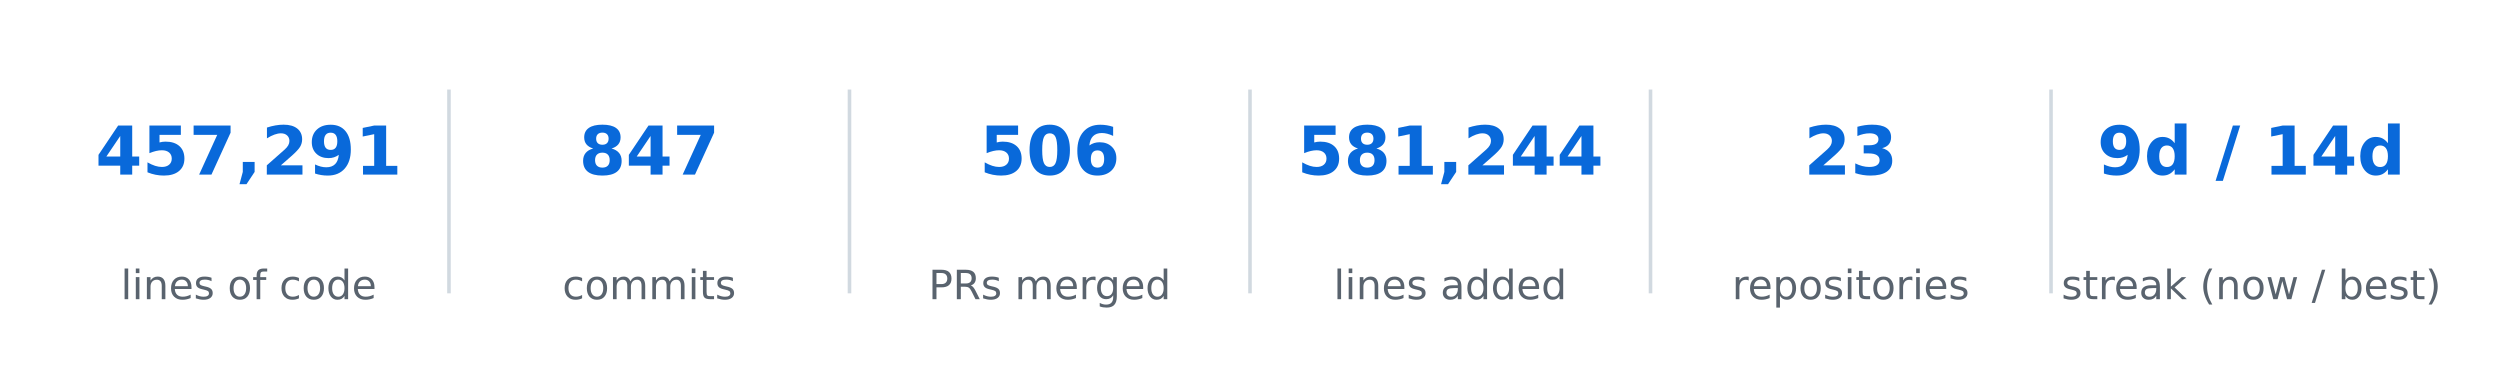
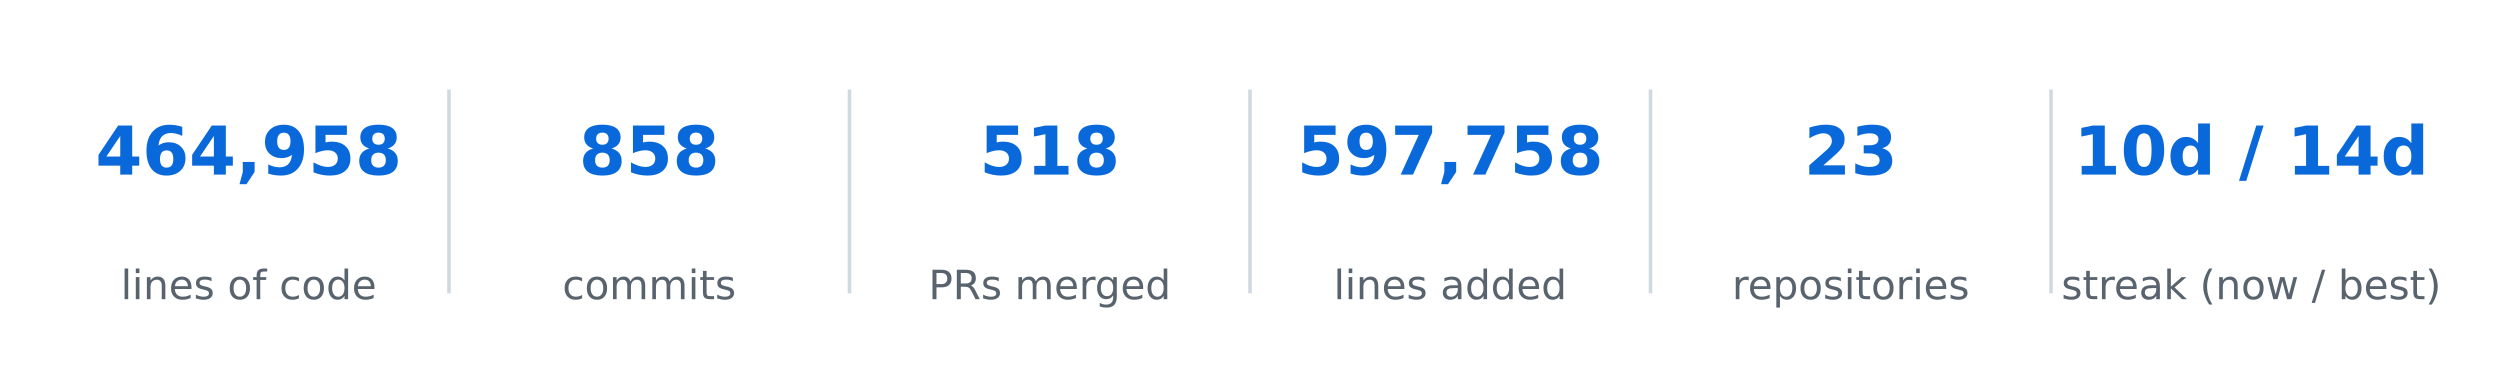
<svg xmlns="http://www.w3.org/2000/svg" xmlns:xlink="http://www.w3.org/1999/xlink" width="557.28pt" height="85.356pt" viewBox="0 0 557.28 85.356" version="1.1">
  <defs>
    <style type="text/css">*{stroke-linejoin: round; stroke-linecap: butt}</style>
  </defs>
  <g id="figure_1">
    <g id="patch_1">
      <path d="M 0 85.356  L 557.28 85.356  L 557.28 -0  L 0 -0  L 0 85.356  z " style="fill: none; opacity: 0" />
    </g>
    <g id="axes_1">
      <g id="line2d_1">
-         <path d="M 100.08 64.993  L 100.08 20.363  " clip-path="url(#p7ac9b5ac00)" style="fill: none; stroke: #d1d9e0; stroke-width: 0.8; stroke-linecap: square" />
+         <path d="M 100.08 64.993  L 100.08 20.363  " clip-path="url(#p7382fac8d1)" style="fill: none; stroke: #d1d9e0; stroke-width: 0.8; stroke-linecap: square" />
      </g>
      <g id="line2d_2">
-         <path d="M 189.36 64.993  L 189.36 20.363  " clip-path="url(#p7ac9b5ac00)" style="fill: none; stroke: #d1d9e0; stroke-width: 0.8; stroke-linecap: square" />
+         <path d="M 189.36 64.993  L 189.36 20.363  " clip-path="url(#p7382fac8d1)" style="fill: none; stroke: #d1d9e0; stroke-width: 0.8; stroke-linecap: square" />
      </g>
      <g id="line2d_3">
-         <path d="M 278.64 64.993  L 278.64 20.363  " clip-path="url(#p7ac9b5ac00)" style="fill: none; stroke: #d1d9e0; stroke-width: 0.8; stroke-linecap: square" />
+         <path d="M 278.64 64.993  L 278.64 20.363  " clip-path="url(#p7382fac8d1)" style="fill: none; stroke: #d1d9e0; stroke-width: 0.8; stroke-linecap: square" />
      </g>
      <g id="line2d_4">
-         <path d="M 367.92 64.993  L 367.92 20.363  " clip-path="url(#p7ac9b5ac00)" style="fill: none; stroke: #d1d9e0; stroke-width: 0.8; stroke-linecap: square" />
+         <path d="M 367.92 64.993  L 367.92 20.363  " clip-path="url(#p7382fac8d1)" style="fill: none; stroke: #d1d9e0; stroke-width: 0.8; stroke-linecap: square" />
      </g>
      <g id="line2d_5">
-         <path d="M 457.2 64.993  L 457.2 20.363  " clip-path="url(#p7ac9b5ac00)" style="fill: none; stroke: #d1d9e0; stroke-width: 0.8; stroke-linecap: square" />
+         <path d="M 457.2 64.993  L 457.2 20.363  " clip-path="url(#p7382fac8d1)" style="fill: none; stroke: #d1d9e0; stroke-width: 0.8; stroke-linecap: square" />
      </g>
      <g id="text_1">
        <g style="fill: #0969da" transform="translate(21.28102 38.92376) scale(0.15 -0.15)">
          <defs>
            <path id="DejaVuSans-Bold-17" d="M 2356 3675  L 1038 1722  L 2356 1722  L 2356 3675  z M 2156 4666  L 3494 4666  L 3494 1722  L 4159 1722  L 4159 850  L 3494 850  L 3494 0  L 2356 0  L 2356 850  L 288 850  L 288 1881  L 2156 4666  z " transform="scale(0.015625)" />
+             <path id="DejaVuSans-Bold-19" d="M 2316 2303  Q 2000 2303 1842 2098  Q 1684 1894 1684 1484  Q 1684 1075 1842 870  Q 2000 666 2316 666  Q 2634 666 2792 870  Q 2950 1075 2950 1484  Q 2950 1894 2792 2098  Q 2634 2303 2316 2303  z M 3803 4544  L 3803 3681  Q 3506 3822 3243 3889  Q 2981 3956 2731 3956  Q 2194 3956 1894 3657  Q 1594 3359 1544 2772  Q 1750 2925 1990 3001  Q 2231 3078 2516 3078  Q 3231 3078 3670 2659  Q 4109 2241 4109 1563  Q 4109 813 3618 361  Q 3128 -91 2303 -91  Q 1394 -91 895 523  Q 397 1138 397 2266  Q 397 3422 980 4083  Q 1563 4744 2578 4744  Q 2900 4744 3203 4694  Q 3506 4644 3803 4544  z " transform="scale(0.015625)" />
+             <path id="DejaVuSans-Bold-f" d="M 653 1209  L 1778 1209  L 1778 256  L 1006 -909  L 341 -909  L 653 256  L 653 1209  z " transform="scale(0.015625)" />
+             <path id="DejaVuSans-Bold-1c" d="M 641 103  L 641 966  Q 928 831 1190 764  Q 1453 697 1709 697  Q 2247 697 2547 995  Q 2847 1294 2900 1881  Q 2688 1725 2447 1647  Q 2206 1569 1925 1569  Q 1209 1569 770 1986  Q 331 2403 331 3084  Q 331 3838 820 4291  Q 1309 4744 2131 4744  Q 3044 4744 3544 4128  Q 4044 3513 4044 2388  Q 4044 1231 3459 570  Q 2875 -91 1856 -91  Q 1528 -91 1228 -42  Q 928 6 641 103  z M 2125 2350  Q 2441 2350 2600 2554  Q 2759 2759 2759 3169  Q 2759 3575 2600 3781  Q 2441 3988 2125 3988  Q 1809 3988 1650 3781  Q 1491 3575 1491 3169  Q 1491 2759 1650 2554  Q 1809 2350 2125 2350  z " transform="scale(0.015625)" />
            <path id="DejaVuSans-Bold-18" d="M 678 4666  L 3669 4666  L 3669 3781  L 1638 3781  L 1638 3059  Q 1775 3097 1914 3117  Q 2053 3138 2203 3138  Q 3056 3138 3531 2711  Q 4006 2284 4006 1522  Q 4006 766 3489 337  Q 2972 -91 2053 -91  Q 1656 -91 1267 -14  Q 878 63 494 219  L 494 1166  Q 875 947 1217 837  Q 1559 728 1863 728  Q 2300 728 2551 942  Q 2803 1156 2803 1522  Q 2803 1891 2551 2103  Q 2300 2316 1863 2316  Q 1603 2316 1309 2248  Q 1016 2181 678 2041  L 678 4666  z " transform="scale(0.015625)" />
-             <path id="DejaVuSans-Bold-1a" d="M 428 4666  L 3944 4666  L 3944 3988  L 2125 0  L 953 0  L 2675 3781  L 428 3781  L 428 4666  z " transform="scale(0.015625)" />
-             <path id="DejaVuSans-Bold-f" d="M 653 1209  L 1778 1209  L 1778 256  L 1006 -909  L 341 -909  L 653 256  L 653 1209  z " transform="scale(0.015625)" />
-             <path id="DejaVuSans-Bold-15" d="M 1844 884  L 3897 884  L 3897 0  L 506 0  L 506 884  L 2209 2388  Q 2438 2594 2547 2791  Q 2656 2988 2656 3200  Q 2656 3528 2436 3728  Q 2216 3928 1850 3928  Q 1569 3928 1234 3808  Q 900 3688 519 3450  L 519 4475  Q 925 4609 1322 4679  Q 1719 4750 2100 4750  Q 2938 4750 3402 4381  Q 3866 4013 3866 3353  Q 3866 2972 3669 2642  Q 3472 2313 2841 1759  L 1844 884  z " transform="scale(0.015625)" />
-             <path id="DejaVuSans-Bold-1c" d="M 641 103  L 641 966  Q 928 831 1190 764  Q 1453 697 1709 697  Q 2247 697 2547 995  Q 2847 1294 2900 1881  Q 2688 1725 2447 1647  Q 2206 1569 1925 1569  Q 1209 1569 770 1986  Q 331 2403 331 3084  Q 331 3838 820 4291  Q 1309 4744 2131 4744  Q 3044 4744 3544 4128  Q 4044 3513 4044 2388  Q 4044 1231 3459 570  Q 2875 -91 1856 -91  Q 1528 -91 1228 -42  Q 928 6 641 103  z M 2125 2350  Q 2441 2350 2600 2554  Q 2759 2759 2759 3169  Q 2759 3575 2600 3781  Q 2441 3988 2125 3988  Q 1809 3988 1650 3781  Q 1491 3575 1491 3169  Q 1491 2759 1650 2554  Q 1809 2350 2125 2350  z " transform="scale(0.015625)" />
-             <path id="DejaVuSans-Bold-14" d="M 750 831  L 1813 831  L 1813 3847  L 722 3622  L 722 4441  L 1806 4666  L 2950 4666  L 2950 831  L 4013 831  L 4013 0  L 750 0  L 750 831  z " transform="scale(0.015625)" />
+             <path id="DejaVuSans-Bold-1b" d="M 2228 2088  Q 1891 2088 1709 1903  Q 1528 1719 1528 1375  Q 1528 1031 1709 848  Q 1891 666 2228 666  Q 2563 666 2741 848  Q 2919 1031 2919 1375  Q 2919 1722 2741 1905  Q 2563 2088 2228 2088  z M 1350 2484  Q 925 2613 709 2878  Q 494 3144 494 3541  Q 494 4131 934 4440  Q 1375 4750 2228 4750  Q 3075 4750 3515 4442  Q 3956 4134 3956 3541  Q 3956 3144 3739 2878  Q 3522 2613 3097 2484  Q 3572 2353 3814 2058  Q 4056 1763 4056 1313  Q 4056 619 3595 264  Q 3134 -91 2228 -91  Q 1319 -91 855 264  Q 391 619 391 1313  Q 391 1763 633 2058  Q 875 2353 1350 2484  z M 1631 3419  Q 1631 3141 1786 2991  Q 1941 2841 2228 2841  Q 2509 2841 2662 2991  Q 2816 3141 2816 3419  Q 2816 3697 2662 3845  Q 2509 3994 2228 3994  Q 1941 3994 1786 3844  Q 1631 3694 1631 3419  z " transform="scale(0.015625)" />
          </defs>
          <use xlink:href="#DejaVuSans-Bold-17" />
-           <use xlink:href="#DejaVuSans-Bold-18" transform="translate(69.57812 0)" />
-           <use xlink:href="#DejaVuSans-Bold-1a" transform="translate(139.1562 0)" />
+           <use xlink:href="#DejaVuSans-Bold-19" transform="translate(69.57812 0)" />
+           <use xlink:href="#DejaVuSans-Bold-17" transform="translate(139.1562 0)" />
          <use xlink:href="#DejaVuSans-Bold-f" transform="translate(208.7344 0)" />
-           <use xlink:href="#DejaVuSans-Bold-15" transform="translate(246.7188 0)" />
-           <use xlink:href="#DejaVuSans-Bold-1c" transform="translate(316.2969 0)" />
-           <use xlink:href="#DejaVuSans-Bold-14" transform="translate(385.875 0)" />
+           <use xlink:href="#DejaVuSans-Bold-1c" transform="translate(246.7188 0)" />
+           <use xlink:href="#DejaVuSans-Bold-18" transform="translate(316.2969 0)" />
+           <use xlink:href="#DejaVuSans-Bold-1b" transform="translate(385.875 0)" />
        </g>
      </g>
      <g id="text_2">
        <g style="fill: #59636e" transform="translate(26.92336 66.69328) scale(0.09 -0.09)">
          <defs>
            <path id="DejaVuSans-4f" d="M 603 4863  L 1178 4863  L 1178 0  L 603 0  L 603 4863  z " transform="scale(0.015625)" />
            <path id="DejaVuSans-4c" d="M 603 3500  L 1178 3500  L 1178 0  L 603 0  L 603 3500  z M 603 4863  L 1178 4863  L 1178 4134  L 603 4134  L 603 4863  z " transform="scale(0.015625)" />
            <path id="DejaVuSans-51" d="M 3513 2113  L 3513 0  L 2938 0  L 2938 2094  Q 2938 2591 2744 2837  Q 2550 3084 2163 3084  Q 1697 3084 1428 2787  Q 1159 2491 1159 1978  L 1159 0  L 581 0  L 581 3500  L 1159 3500  L 1159 2956  Q 1366 3272 1645 3428  Q 1925 3584 2291 3584  Q 2894 3584 3203 3211  Q 3513 2838 3513 2113  z " transform="scale(0.015625)" />
            <path id="DejaVuSans-48" d="M 3597 1894  L 3597 1613  L 953 1613  Q 991 1019 1311 708  Q 1631 397 2203 397  Q 2534 397 2845 478  Q 3156 559 3463 722  L 3463 178  Q 3153 47 2828 -22  Q 2503 -91 2169 -91  Q 1331 -91 842 396  Q 353 884 353 1716  Q 353 2575 817 3079  Q 1281 3584 2069 3584  Q 2775 3584 3186 3129  Q 3597 2675 3597 1894  z M 3022 2063  Q 3016 2534 2758 2815  Q 2500 3097 2075 3097  Q 1594 3097 1305 2825  Q 1016 2553 972 2059  L 3022 2063  z " transform="scale(0.015625)" />
            <path id="DejaVuSans-56" d="M 2834 3397  L 2834 2853  Q 2591 2978 2328 3040  Q 2066 3103 1784 3103  Q 1356 3103 1142 2972  Q 928 2841 928 2578  Q 928 2378 1081 2264  Q 1234 2150 1697 2047  L 1894 2003  Q 2506 1872 2764 1633  Q 3022 1394 3022 966  Q 3022 478 2636 193  Q 2250 -91 1575 -91  Q 1294 -91 989 -36  Q 684 19 347 128  L 347 722  Q 666 556 975 473  Q 1284 391 1588 391  Q 1994 391 2212 530  Q 2431 669 2431 922  Q 2431 1156 2273 1281  Q 2116 1406 1581 1522  L 1381 1569  Q 847 1681 609 1914  Q 372 2147 372 2553  Q 372 3047 722 3315  Q 1072 3584 1716 3584  Q 2034 3584 2315 3537  Q 2597 3491 2834 3397  z " transform="scale(0.015625)" />
            <path id="DejaVuSans-3" transform="scale(0.015625)" />
            <path id="DejaVuSans-52" d="M 1959 3097  Q 1497 3097 1228 2736  Q 959 2375 959 1747  Q 959 1119 1226 758  Q 1494 397 1959 397  Q 2419 397 2687 759  Q 2956 1122 2956 1747  Q 2956 2369 2687 2733  Q 2419 3097 1959 3097  z M 1959 3584  Q 2709 3584 3137 3096  Q 3566 2609 3566 1747  Q 3566 888 3137 398  Q 2709 -91 1959 -91  Q 1206 -91 779 398  Q 353 888 353 1747  Q 353 2609 779 3096  Q 1206 3584 1959 3584  z " transform="scale(0.015625)" />
            <path id="DejaVuSans-49" d="M 2375 4863  L 2375 4384  L 1825 4384  Q 1516 4384 1395 4259  Q 1275 4134 1275 3809  L 1275 3500  L 2222 3500  L 2222 3053  L 1275 3053  L 1275 0  L 697 0  L 697 3053  L 147 3053  L 147 3500  L 697 3500  L 697 3744  Q 697 4328 969 4595  Q 1241 4863 1831 4863  L 2375 4863  z " transform="scale(0.015625)" />
            <path id="DejaVuSans-46" d="M 3122 3366  L 3122 2828  Q 2878 2963 2633 3030  Q 2388 3097 2138 3097  Q 1578 3097 1268 2742  Q 959 2388 959 1747  Q 959 1106 1268 751  Q 1578 397 2138 397  Q 2388 397 2633 464  Q 2878 531 3122 666  L 3122 134  Q 2881 22 2623 -34  Q 2366 -91 2075 -91  Q 1284 -91 818 406  Q 353 903 353 1747  Q 353 2603 823 3093  Q 1294 3584 2113 3584  Q 2378 3584 2631 3529  Q 2884 3475 3122 3366  z " transform="scale(0.015625)" />
            <path id="DejaVuSans-47" d="M 2906 2969  L 2906 4863  L 3481 4863  L 3481 0  L 2906 0  L 2906 525  Q 2725 213 2448 61  Q 2172 -91 1784 -91  Q 1150 -91 751 415  Q 353 922 353 1747  Q 353 2572 751 3078  Q 1150 3584 1784 3584  Q 2172 3584 2448 3432  Q 2725 3281 2906 2969  z M 947 1747  Q 947 1113 1208 752  Q 1469 391 1925 391  Q 2381 391 2643 752  Q 2906 1113 2906 1747  Q 2906 2381 2643 2742  Q 2381 3103 1925 3103  Q 1469 3103 1208 2742  Q 947 2381 947 1747  z " transform="scale(0.015625)" />
          </defs>
          <use xlink:href="#DejaVuSans-4f" />
          <use xlink:href="#DejaVuSans-4c" transform="translate(27.78125 0)" />
          <use xlink:href="#DejaVuSans-51" transform="translate(55.5625 0)" />
          <use xlink:href="#DejaVuSans-48" transform="translate(118.9375 0)" />
          <use xlink:href="#DejaVuSans-56" transform="translate(180.4688 0)" />
          <use xlink:href="#DejaVuSans-3" transform="translate(232.5625 0)" />
          <use xlink:href="#DejaVuSans-52" transform="translate(264.3438 0)" />
          <use xlink:href="#DejaVuSans-49" transform="translate(325.5312 0)" />
          <use xlink:href="#DejaVuSans-3" transform="translate(360.7344 0)" />
          <use xlink:href="#DejaVuSans-46" transform="translate(392.5156 0)" />
          <use xlink:href="#DejaVuSans-52" transform="translate(447.5 0)" />
          <use xlink:href="#DejaVuSans-47" transform="translate(508.6875 0)" />
          <use xlink:href="#DejaVuSans-48" transform="translate(572.1719 0)" />
        </g>
      </g>
      <g id="text_3">
        <g style="fill: #0969da" transform="translate(129.0649 38.92376) scale(0.15 -0.15)">
-           <defs>
-             <path id="DejaVuSans-Bold-1b" d="M 2228 2088  Q 1891 2088 1709 1903  Q 1528 1719 1528 1375  Q 1528 1031 1709 848  Q 1891 666 2228 666  Q 2563 666 2741 848  Q 2919 1031 2919 1375  Q 2919 1722 2741 1905  Q 2563 2088 2228 2088  z M 1350 2484  Q 925 2613 709 2878  Q 494 3144 494 3541  Q 494 4131 934 4440  Q 1375 4750 2228 4750  Q 3075 4750 3515 4442  Q 3956 4134 3956 3541  Q 3956 3144 3739 2878  Q 3522 2613 3097 2484  Q 3572 2353 3814 2058  Q 4056 1763 4056 1313  Q 4056 619 3595 264  Q 3134 -91 2228 -91  Q 1319 -91 855 264  Q 391 619 391 1313  Q 391 1763 633 2058  Q 875 2353 1350 2484  z M 1631 3419  Q 1631 3141 1786 2991  Q 1941 2841 2228 2841  Q 2509 2841 2662 2991  Q 2816 3141 2816 3419  Q 2816 3697 2662 3845  Q 2509 3994 2228 3994  Q 1941 3994 1786 3844  Q 1631 3694 1631 3419  z " transform="scale(0.015625)" />
-           </defs>
          <use xlink:href="#DejaVuSans-Bold-1b" />
-           <use xlink:href="#DejaVuSans-Bold-17" transform="translate(69.57812 0)" />
-           <use xlink:href="#DejaVuSans-Bold-1a" transform="translate(139.1562 0)" />
+           <use xlink:href="#DejaVuSans-Bold-18" transform="translate(69.57812 0)" />
+           <use xlink:href="#DejaVuSans-Bold-1b" transform="translate(139.1562 0)" />
        </g>
      </g>
      <g id="text_4">
        <g style="fill: #59636e" transform="translate(125.3672 66.69328) scale(0.09 -0.09)">
          <defs>
            <path id="DejaVuSans-50" d="M 3328 2828  Q 3544 3216 3844 3400  Q 4144 3584 4550 3584  Q 5097 3584 5394 3201  Q 5691 2819 5691 2113  L 5691 0  L 5113 0  L 5113 2094  Q 5113 2597 4934 2840  Q 4756 3084 4391 3084  Q 3944 3084 3684 2787  Q 3425 2491 3425 1978  L 3425 0  L 2847 0  L 2847 2094  Q 2847 2600 2669 2842  Q 2491 3084 2119 3084  Q 1678 3084 1418 2786  Q 1159 2488 1159 1978  L 1159 0  L 581 0  L 581 3500  L 1159 3500  L 1159 2956  Q 1356 3278 1631 3431  Q 1906 3584 2284 3584  Q 2666 3584 2933 3390  Q 3200 3197 3328 2828  z " transform="scale(0.015625)" />
            <path id="DejaVuSans-57" d="M 1172 4494  L 1172 3500  L 2356 3500  L 2356 3053  L 1172 3053  L 1172 1153  Q 1172 725 1289 603  Q 1406 481 1766 481  L 2356 481  L 2356 0  L 1766 0  Q 1100 0 847 248  Q 594 497 594 1153  L 594 3053  L 172 3053  L 172 3500  L 594 3500  L 594 4494  L 1172 4494  z " transform="scale(0.015625)" />
          </defs>
          <use xlink:href="#DejaVuSans-46" />
          <use xlink:href="#DejaVuSans-52" transform="translate(54.98438 0)" />
          <use xlink:href="#DejaVuSans-50" transform="translate(116.1719 0)" />
          <use xlink:href="#DejaVuSans-50" transform="translate(213.5781 0)" />
          <use xlink:href="#DejaVuSans-4c" transform="translate(310.9844 0)" />
          <use xlink:href="#DejaVuSans-57" transform="translate(338.7656 0)" />
          <use xlink:href="#DejaVuSans-56" transform="translate(377.9688 0)" />
        </g>
      </g>
      <g id="text_5">
        <g style="fill: #0969da" transform="translate(218.3449 38.92376) scale(0.15 -0.15)">
          <defs>
-             <path id="DejaVuSans-Bold-13" d="M 2944 2338  Q 2944 3213 2780 3570  Q 2616 3928 2228 3928  Q 1841 3928 1675 3570  Q 1509 3213 1509 2338  Q 1509 1453 1675 1090  Q 1841 728 2228 728  Q 2613 728 2778 1090  Q 2944 1453 2944 2338  z M 4147 2328  Q 4147 1169 3647 539  Q 3147 -91 2228 -91  Q 1306 -91 806 539  Q 306 1169 306 2328  Q 306 3491 806 4120  Q 1306 4750 2228 4750  Q 3147 4750 3647 4120  Q 4147 3491 4147 2328  z " transform="scale(0.015625)" />
-             <path id="DejaVuSans-Bold-19" d="M 2316 2303  Q 2000 2303 1842 2098  Q 1684 1894 1684 1484  Q 1684 1075 1842 870  Q 2000 666 2316 666  Q 2634 666 2792 870  Q 2950 1075 2950 1484  Q 2950 1894 2792 2098  Q 2634 2303 2316 2303  z M 3803 4544  L 3803 3681  Q 3506 3822 3243 3889  Q 2981 3956 2731 3956  Q 2194 3956 1894 3657  Q 1594 3359 1544 2772  Q 1750 2925 1990 3001  Q 2231 3078 2516 3078  Q 3231 3078 3670 2659  Q 4109 2241 4109 1563  Q 4109 813 3618 361  Q 3128 -91 2303 -91  Q 1394 -91 895 523  Q 397 1138 397 2266  Q 397 3422 980 4083  Q 1563 4744 2578 4744  Q 2900 4744 3203 4694  Q 3506 4644 3803 4544  z " transform="scale(0.015625)" />
+             <path id="DejaVuSans-Bold-14" d="M 750 831  L 1813 831  L 1813 3847  L 722 3622  L 722 4441  L 1806 4666  L 2950 4666  L 2950 831  L 4013 831  L 4013 0  L 750 0  L 750 831  z " transform="scale(0.015625)" />
          </defs>
          <use xlink:href="#DejaVuSans-Bold-18" />
-           <use xlink:href="#DejaVuSans-Bold-13" transform="translate(69.57812 0)" />
-           <use xlink:href="#DejaVuSans-Bold-19" transform="translate(139.1562 0)" />
+           <use xlink:href="#DejaVuSans-Bold-14" transform="translate(69.57812 0)" />
+           <use xlink:href="#DejaVuSans-Bold-1b" transform="translate(139.1562 0)" />
        </g>
      </g>
      <g id="text_6">
        <g style="fill: #59636e" transform="translate(206.9796 66.69328) scale(0.09 -0.09)">
          <defs>
            <path id="DejaVuSans-33" d="M 1259 4147  L 1259 2394  L 2053 2394  Q 2494 2394 2734 2622  Q 2975 2850 2975 3272  Q 2975 3691 2734 3919  Q 2494 4147 2053 4147  L 1259 4147  z M 628 4666  L 2053 4666  Q 2838 4666 3239 4311  Q 3641 3956 3641 3272  Q 3641 2581 3239 2228  Q 2838 1875 2053 1875  L 1259 1875  L 1259 0  L 628 0  L 628 4666  z " transform="scale(0.015625)" />
            <path id="DejaVuSans-35" d="M 2841 2188  Q 3044 2119 3236 1894  Q 3428 1669 3622 1275  L 4263 0  L 3584 0  L 2988 1197  Q 2756 1666 2539 1819  Q 2322 1972 1947 1972  L 1259 1972  L 1259 0  L 628 0  L 628 4666  L 2053 4666  Q 2853 4666 3247 4331  Q 3641 3997 3641 3322  Q 3641 2881 3436 2590  Q 3231 2300 2841 2188  z M 1259 4147  L 1259 2491  L 2053 2491  Q 2509 2491 2742 2702  Q 2975 2913 2975 3322  Q 2975 3731 2742 3939  Q 2509 4147 2053 4147  L 1259 4147  z " transform="scale(0.015625)" />
            <path id="DejaVuSans-55" d="M 2631 2963  Q 2534 3019 2420 3045  Q 2306 3072 2169 3072  Q 1681 3072 1420 2755  Q 1159 2438 1159 1844  L 1159 0  L 581 0  L 581 3500  L 1159 3500  L 1159 2956  Q 1341 3275 1631 3429  Q 1922 3584 2338 3584  Q 2397 3584 2469 3576  Q 2541 3569 2628 3553  L 2631 2963  z " transform="scale(0.015625)" />
            <path id="DejaVuSans-4a" d="M 2906 1791  Q 2906 2416 2648 2759  Q 2391 3103 1925 3103  Q 1463 3103 1205 2759  Q 947 2416 947 1791  Q 947 1169 1205 825  Q 1463 481 1925 481  Q 2391 481 2648 825  Q 2906 1169 2906 1791  z M 3481 434  Q 3481 -459 3084 -895  Q 2688 -1331 1869 -1331  Q 1566 -1331 1297 -1286  Q 1028 -1241 775 -1147  L 775 -588  Q 1028 -725 1275 -790  Q 1522 -856 1778 -856  Q 2344 -856 2625 -561  Q 2906 -266 2906 331  L 2906 616  Q 2728 306 2450 153  Q 2172 0 1784 0  Q 1141 0 747 490  Q 353 981 353 1791  Q 353 2603 747 3093  Q 1141 3584 1784 3584  Q 2172 3584 2450 3431  Q 2728 3278 2906 2969  L 2906 3500  L 3481 3500  L 3481 434  z " transform="scale(0.015625)" />
          </defs>
          <use xlink:href="#DejaVuSans-33" />
          <use xlink:href="#DejaVuSans-35" transform="translate(60.29688 0)" />
          <use xlink:href="#DejaVuSans-56" transform="translate(129.7812 0)" />
          <use xlink:href="#DejaVuSans-3" transform="translate(181.875 0)" />
          <use xlink:href="#DejaVuSans-50" transform="translate(213.6562 0)" />
          <use xlink:href="#DejaVuSans-48" transform="translate(311.0625 0)" />
          <use xlink:href="#DejaVuSans-55" transform="translate(372.5938 0)" />
          <use xlink:href="#DejaVuSans-4a" transform="translate(411.9531 0)" />
          <use xlink:href="#DejaVuSans-48" transform="translate(475.4375 0)" />
          <use xlink:href="#DejaVuSans-47" transform="translate(536.9688 0)" />
        </g>
      </g>
      <g id="text_7">
        <g style="fill: #0969da" transform="translate(289.121 38.92376) scale(0.15 -0.15)">
+           <defs>
+             <path id="DejaVuSans-Bold-1a" d="M 428 4666  L 3944 4666  L 3944 3988  L 2125 0  L 953 0  L 2675 3781  L 428 3781  L 428 4666  z " transform="scale(0.015625)" />
+           </defs>
          <use xlink:href="#DejaVuSans-Bold-18" />
-           <use xlink:href="#DejaVuSans-Bold-1b" transform="translate(69.57812 0)" />
-           <use xlink:href="#DejaVuSans-Bold-14" transform="translate(139.1562 0)" />
+           <use xlink:href="#DejaVuSans-Bold-1c" transform="translate(69.57812 0)" />
+           <use xlink:href="#DejaVuSans-Bold-1a" transform="translate(139.1562 0)" />
          <use xlink:href="#DejaVuSans-Bold-f" transform="translate(208.7344 0)" />
-           <use xlink:href="#DejaVuSans-Bold-15" transform="translate(246.7188 0)" />
-           <use xlink:href="#DejaVuSans-Bold-17" transform="translate(316.2969 0)" />
-           <use xlink:href="#DejaVuSans-Bold-17" transform="translate(385.875 0)" />
+           <use xlink:href="#DejaVuSans-Bold-1a" transform="translate(246.7188 0)" />
+           <use xlink:href="#DejaVuSans-Bold-18" transform="translate(316.2969 0)" />
+           <use xlink:href="#DejaVuSans-Bold-1b" transform="translate(385.875 0)" />
        </g>
      </g>
      <g id="text_8">
        <g style="fill: #59636e" transform="translate(297.2876 66.69328) scale(0.09 -0.09)">
          <defs>
            <path id="DejaVuSans-44" d="M 2194 1759  Q 1497 1759 1228 1600  Q 959 1441 959 1056  Q 959 750 1161 570  Q 1363 391 1709 391  Q 2188 391 2477 730  Q 2766 1069 2766 1631  L 2766 1759  L 2194 1759  z M 3341 1997  L 3341 0  L 2766 0  L 2766 531  Q 2569 213 2275 61  Q 1981 -91 1556 -91  Q 1019 -91 701 211  Q 384 513 384 1019  Q 384 1609 779 1909  Q 1175 2209 1959 2209  L 2766 2209  L 2766 2266  Q 2766 2663 2505 2880  Q 2244 3097 1772 3097  Q 1472 3097 1187 3025  Q 903 2953 641 2809  L 641 3341  Q 956 3463 1253 3523  Q 1550 3584 1831 3584  Q 2591 3584 2966 3190  Q 3341 2797 3341 1997  z " transform="scale(0.015625)" />
          </defs>
          <use xlink:href="#DejaVuSans-4f" />
          <use xlink:href="#DejaVuSans-4c" transform="translate(27.78125 0)" />
          <use xlink:href="#DejaVuSans-51" transform="translate(55.5625 0)" />
          <use xlink:href="#DejaVuSans-48" transform="translate(118.9375 0)" />
          <use xlink:href="#DejaVuSans-56" transform="translate(180.4688 0)" />
          <use xlink:href="#DejaVuSans-3" transform="translate(232.5625 0)" />
          <use xlink:href="#DejaVuSans-44" transform="translate(264.3438 0)" />
          <use xlink:href="#DejaVuSans-47" transform="translate(325.625 0)" />
          <use xlink:href="#DejaVuSans-47" transform="translate(389.1094 0)" />
          <use xlink:href="#DejaVuSans-48" transform="translate(452.5938 0)" />
          <use xlink:href="#DejaVuSans-47" transform="translate(514.125 0)" />
        </g>
      </g>
      <g id="text_9">
        <g style="fill: #0969da" transform="translate(402.1233 38.92376) scale(0.15 -0.15)">
          <defs>
+             <path id="DejaVuSans-Bold-15" d="M 1844 884  L 3897 884  L 3897 0  L 506 0  L 506 884  L 2209 2388  Q 2438 2594 2547 2791  Q 2656 2988 2656 3200  Q 2656 3528 2436 3728  Q 2216 3928 1850 3928  Q 1569 3928 1234 3808  Q 900 3688 519 3450  L 519 4475  Q 925 4609 1322 4679  Q 1719 4750 2100 4750  Q 2938 4750 3402 4381  Q 3866 4013 3866 3353  Q 3866 2972 3669 2642  Q 3472 2313 2841 1759  L 1844 884  z " transform="scale(0.015625)" />
            <path id="DejaVuSans-Bold-16" d="M 2981 2516  Q 3453 2394 3698 2092  Q 3944 1791 3944 1325  Q 3944 631 3412 270  Q 2881 -91 1863 -91  Q 1503 -91 1142 -33  Q 781 25 428 141  L 428 1069  Q 766 900 1098 814  Q 1431 728 1753 728  Q 2231 728 2486 893  Q 2741 1059 2741 1369  Q 2741 1688 2480 1852  Q 2219 2016 1709 2016  L 1228 2016  L 1228 2791  L 1734 2791  Q 2188 2791 2409 2933  Q 2631 3075 2631 3366  Q 2631 3634 2415 3781  Q 2200 3928 1806 3928  Q 1516 3928 1219 3862  Q 922 3797 628 3669  L 628 4550  Q 984 4650 1334 4700  Q 1684 4750 2022 4750  Q 2931 4750 3382 4451  Q 3834 4153 3834 3553  Q 3834 3144 3618 2883  Q 3403 2622 2981 2516  z " transform="scale(0.015625)" />
          </defs>
          <use xlink:href="#DejaVuSans-Bold-15" />
          <use xlink:href="#DejaVuSans-Bold-16" transform="translate(69.57812 0)" />
        </g>
      </g>
      <g id="text_10">
        <g style="fill: #59636e" transform="translate(386.1049 66.69328) scale(0.09 -0.09)">
          <defs>
            <path id="DejaVuSans-53" d="M 1159 525  L 1159 -1331  L 581 -1331  L 581 3500  L 1159 3500  L 1159 2969  Q 1341 3281 1617 3432  Q 1894 3584 2278 3584  Q 2916 3584 3314 3078  Q 3713 2572 3713 1747  Q 3713 922 3314 415  Q 2916 -91 2278 -91  Q 1894 -91 1617 61  Q 1341 213 1159 525  z M 3116 1747  Q 3116 2381 2855 2742  Q 2594 3103 2138 3103  Q 1681 3103 1420 2742  Q 1159 2381 1159 1747  Q 1159 1113 1420 752  Q 1681 391 2138 391  Q 2594 391 2855 752  Q 3116 1113 3116 1747  z " transform="scale(0.015625)" />
          </defs>
          <use xlink:href="#DejaVuSans-55" />
          <use xlink:href="#DejaVuSans-48" transform="translate(38.90625 0)" />
          <use xlink:href="#DejaVuSans-53" transform="translate(100.4375 0)" />
          <use xlink:href="#DejaVuSans-52" transform="translate(163.9219 0)" />
          <use xlink:href="#DejaVuSans-56" transform="translate(225.1094 0)" />
          <use xlink:href="#DejaVuSans-4c" transform="translate(277.2031 0)" />
          <use xlink:href="#DejaVuSans-57" transform="translate(304.9844 0)" />
          <use xlink:href="#DejaVuSans-52" transform="translate(344.1875 0)" />
          <use xlink:href="#DejaVuSans-55" transform="translate(405.375 0)" />
          <use xlink:href="#DejaVuSans-4c" transform="translate(446.4844 0)" />
          <use xlink:href="#DejaVuSans-48" transform="translate(474.2656 0)" />
          <use xlink:href="#DejaVuSans-56" transform="translate(535.7969 0)" />
        </g>
      </g>
      <g id="text_11">
-         <g style="fill: #0969da" transform="translate(467.4865 38.92435) scale(0.15 -0.15)">
-           <defs>
+         <g style="fill: #0969da" transform="translate(462.2681 38.92435) scale(0.15 -0.15)">
+           <defs>
+             <path id="DejaVuSans-Bold-13" d="M 2944 2338  Q 2944 3213 2780 3570  Q 2616 3928 2228 3928  Q 1841 3928 1675 3570  Q 1509 3213 1509 2338  Q 1509 1453 1675 1090  Q 1841 728 2228 728  Q 2613 728 2778 1090  Q 2944 1453 2944 2338  z M 4147 2328  Q 4147 1169 3647 539  Q 3147 -91 2228 -91  Q 1306 -91 806 539  Q 306 1169 306 2328  Q 306 3491 806 4120  Q 1306 4750 2228 4750  Q 3147 4750 3647 4120  Q 4147 3491 4147 2328  z " transform="scale(0.015625)" />
            <path id="DejaVuSans-Bold-47" d="M 2919 2988  L 2919 4863  L 4044 4863  L 4044 0  L 2919 0  L 2919 506  Q 2688 197 2409 53  Q 2131 -91 1766 -91  Q 1119 -91 703 423  Q 288 938 288 1747  Q 288 2556 703 3070  Q 1119 3584 1766 3584  Q 2128 3584 2408 3439  Q 2688 3294 2919 2988  z M 2181 722  Q 2541 722 2730 984  Q 2919 1247 2919 1747  Q 2919 2247 2730 2509  Q 2541 2772 2181 2772  Q 1825 2772 1636 2509  Q 1447 2247 1447 1747  Q 1447 1247 1636 984  Q 1825 722 2181 722  z " transform="scale(0.015625)" />
            <path id="DejaVuSans-Bold-3" transform="scale(0.015625)" />
            <path id="DejaVuSans-Bold-12" d="M 1644 4666  L 2338 4666  L 691 -594  L 0 -594  L 1644 4666  z " transform="scale(0.015625)" />
          </defs>
-           <use xlink:href="#DejaVuSans-Bold-1c" />
-           <use xlink:href="#DejaVuSans-Bold-47" transform="translate(69.57812 0)" />
-           <use xlink:href="#DejaVuSans-Bold-3" transform="translate(141.1562 0)" />
-           <use xlink:href="#DejaVuSans-Bold-12" transform="translate(175.9688 0)" />
-           <use xlink:href="#DejaVuSans-Bold-3" transform="translate(212.5 0)" />
-           <use xlink:href="#DejaVuSans-Bold-14" transform="translate(247.3125 0)" />
-           <use xlink:href="#DejaVuSans-Bold-17" transform="translate(316.8906 0)" />
-           <use xlink:href="#DejaVuSans-Bold-47" transform="translate(386.4688 0)" />
+           <use xlink:href="#DejaVuSans-Bold-14" />
+           <use xlink:href="#DejaVuSans-Bold-13" transform="translate(69.57812 0)" />
+           <use xlink:href="#DejaVuSans-Bold-47" transform="translate(139.1562 0)" />
+           <use xlink:href="#DejaVuSans-Bold-3" transform="translate(210.7344 0)" />
+           <use xlink:href="#DejaVuSans-Bold-12" transform="translate(245.5469 0)" />
+           <use xlink:href="#DejaVuSans-Bold-3" transform="translate(282.0781 0)" />
+           <use xlink:href="#DejaVuSans-Bold-14" transform="translate(316.8906 0)" />
+           <use xlink:href="#DejaVuSans-Bold-17" transform="translate(386.4688 0)" />
+           <use xlink:href="#DejaVuSans-Bold-47" transform="translate(456.0469 0)" />
        </g>
      </g>
      <g id="text_12">
        <g style="fill: #59636e" transform="translate(459.5112 66.69328) scale(0.09 -0.09)">
          <defs>
            <path id="DejaVuSans-4e" d="M 581 4863  L 1159 4863  L 1159 1991  L 2875 3500  L 3609 3500  L 1753 1863  L 3688 0  L 2938 0  L 1159 1709  L 1159 0  L 581 0  L 581 4863  z " transform="scale(0.015625)" />
            <path id="DejaVuSans-b" d="M 1984 4856  Q 1566 4138 1362 3434  Q 1159 2731 1159 2009  Q 1159 1288 1364 580  Q 1569 -128 1984 -844  L 1484 -844  Q 1016 -109 783 600  Q 550 1309 550 2009  Q 550 2706 781 3412  Q 1013 4119 1484 4856  L 1984 4856  z " transform="scale(0.015625)" />
            <path id="DejaVuSans-5a" d="M 269 3500  L 844 3500  L 1563 769  L 2278 3500  L 2956 3500  L 3675 769  L 4391 3500  L 4966 3500  L 4050 0  L 3372 0  L 2619 2869  L 1863 0  L 1184 0  L 269 3500  z " transform="scale(0.015625)" />
            <path id="DejaVuSans-12" d="M 1625 4666  L 2156 4666  L 531 -594  L 0 -594  L 1625 4666  z " transform="scale(0.015625)" />
            <path id="DejaVuSans-45" d="M 3116 1747  Q 3116 2381 2855 2742  Q 2594 3103 2138 3103  Q 1681 3103 1420 2742  Q 1159 2381 1159 1747  Q 1159 1113 1420 752  Q 1681 391 2138 391  Q 2594 391 2855 752  Q 3116 1113 3116 1747  z M 1159 2969  Q 1341 3281 1617 3432  Q 1894 3584 2278 3584  Q 2916 3584 3314 3078  Q 3713 2572 3713 1747  Q 3713 922 3314 415  Q 2916 -91 2278 -91  Q 1894 -91 1617 61  Q 1341 213 1159 525  L 1159 0  L 581 0  L 581 4863  L 1159 4863  L 1159 2969  z " transform="scale(0.015625)" />
            <path id="DejaVuSans-c" d="M 513 4856  L 1013 4856  Q 1481 4119 1714 3412  Q 1947 2706 1947 2009  Q 1947 1309 1714 600  Q 1481 -109 1013 -844  L 513 -844  Q 928 -128 1133 580  Q 1338 1288 1338 2009  Q 1338 2731 1133 3434  Q 928 4138 513 4856  z " transform="scale(0.015625)" />
          </defs>
          <use xlink:href="#DejaVuSans-56" />
          <use xlink:href="#DejaVuSans-57" transform="translate(52.09375 0)" />
          <use xlink:href="#DejaVuSans-55" transform="translate(91.29688 0)" />
          <use xlink:href="#DejaVuSans-48" transform="translate(130.2031 0)" />
          <use xlink:href="#DejaVuSans-44" transform="translate(191.7344 0)" />
          <use xlink:href="#DejaVuSans-4e" transform="translate(253.0156 0)" />
          <use xlink:href="#DejaVuSans-3" transform="translate(310.9219 0)" />
          <use xlink:href="#DejaVuSans-b" transform="translate(342.7031 0)" />
          <use xlink:href="#DejaVuSans-51" transform="translate(381.7188 0)" />
          <use xlink:href="#DejaVuSans-52" transform="translate(445.0938 0)" />
          <use xlink:href="#DejaVuSans-5a" transform="translate(506.2812 0)" />
          <use xlink:href="#DejaVuSans-3" transform="translate(588.0625 0)" />
          <use xlink:href="#DejaVuSans-12" transform="translate(619.8438 0)" />
          <use xlink:href="#DejaVuSans-3" transform="translate(653.5312 0)" />
          <use xlink:href="#DejaVuSans-45" transform="translate(685.3125 0)" />
          <use xlink:href="#DejaVuSans-48" transform="translate(748.7969 0)" />
          <use xlink:href="#DejaVuSans-56" transform="translate(810.3281 0)" />
          <use xlink:href="#DejaVuSans-57" transform="translate(862.4219 0)" />
          <use xlink:href="#DejaVuSans-c" transform="translate(901.625 0)" />
        </g>
      </g>
    </g>
  </g>
  <defs>
-     <clipPath id="p7ac9b5ac00">
+     <clipPath id="p7382fac8d1">
      <rect x="10.8" y="10.8" width="535.68" height="63.756" />
    </clipPath>
  </defs>
</svg>
